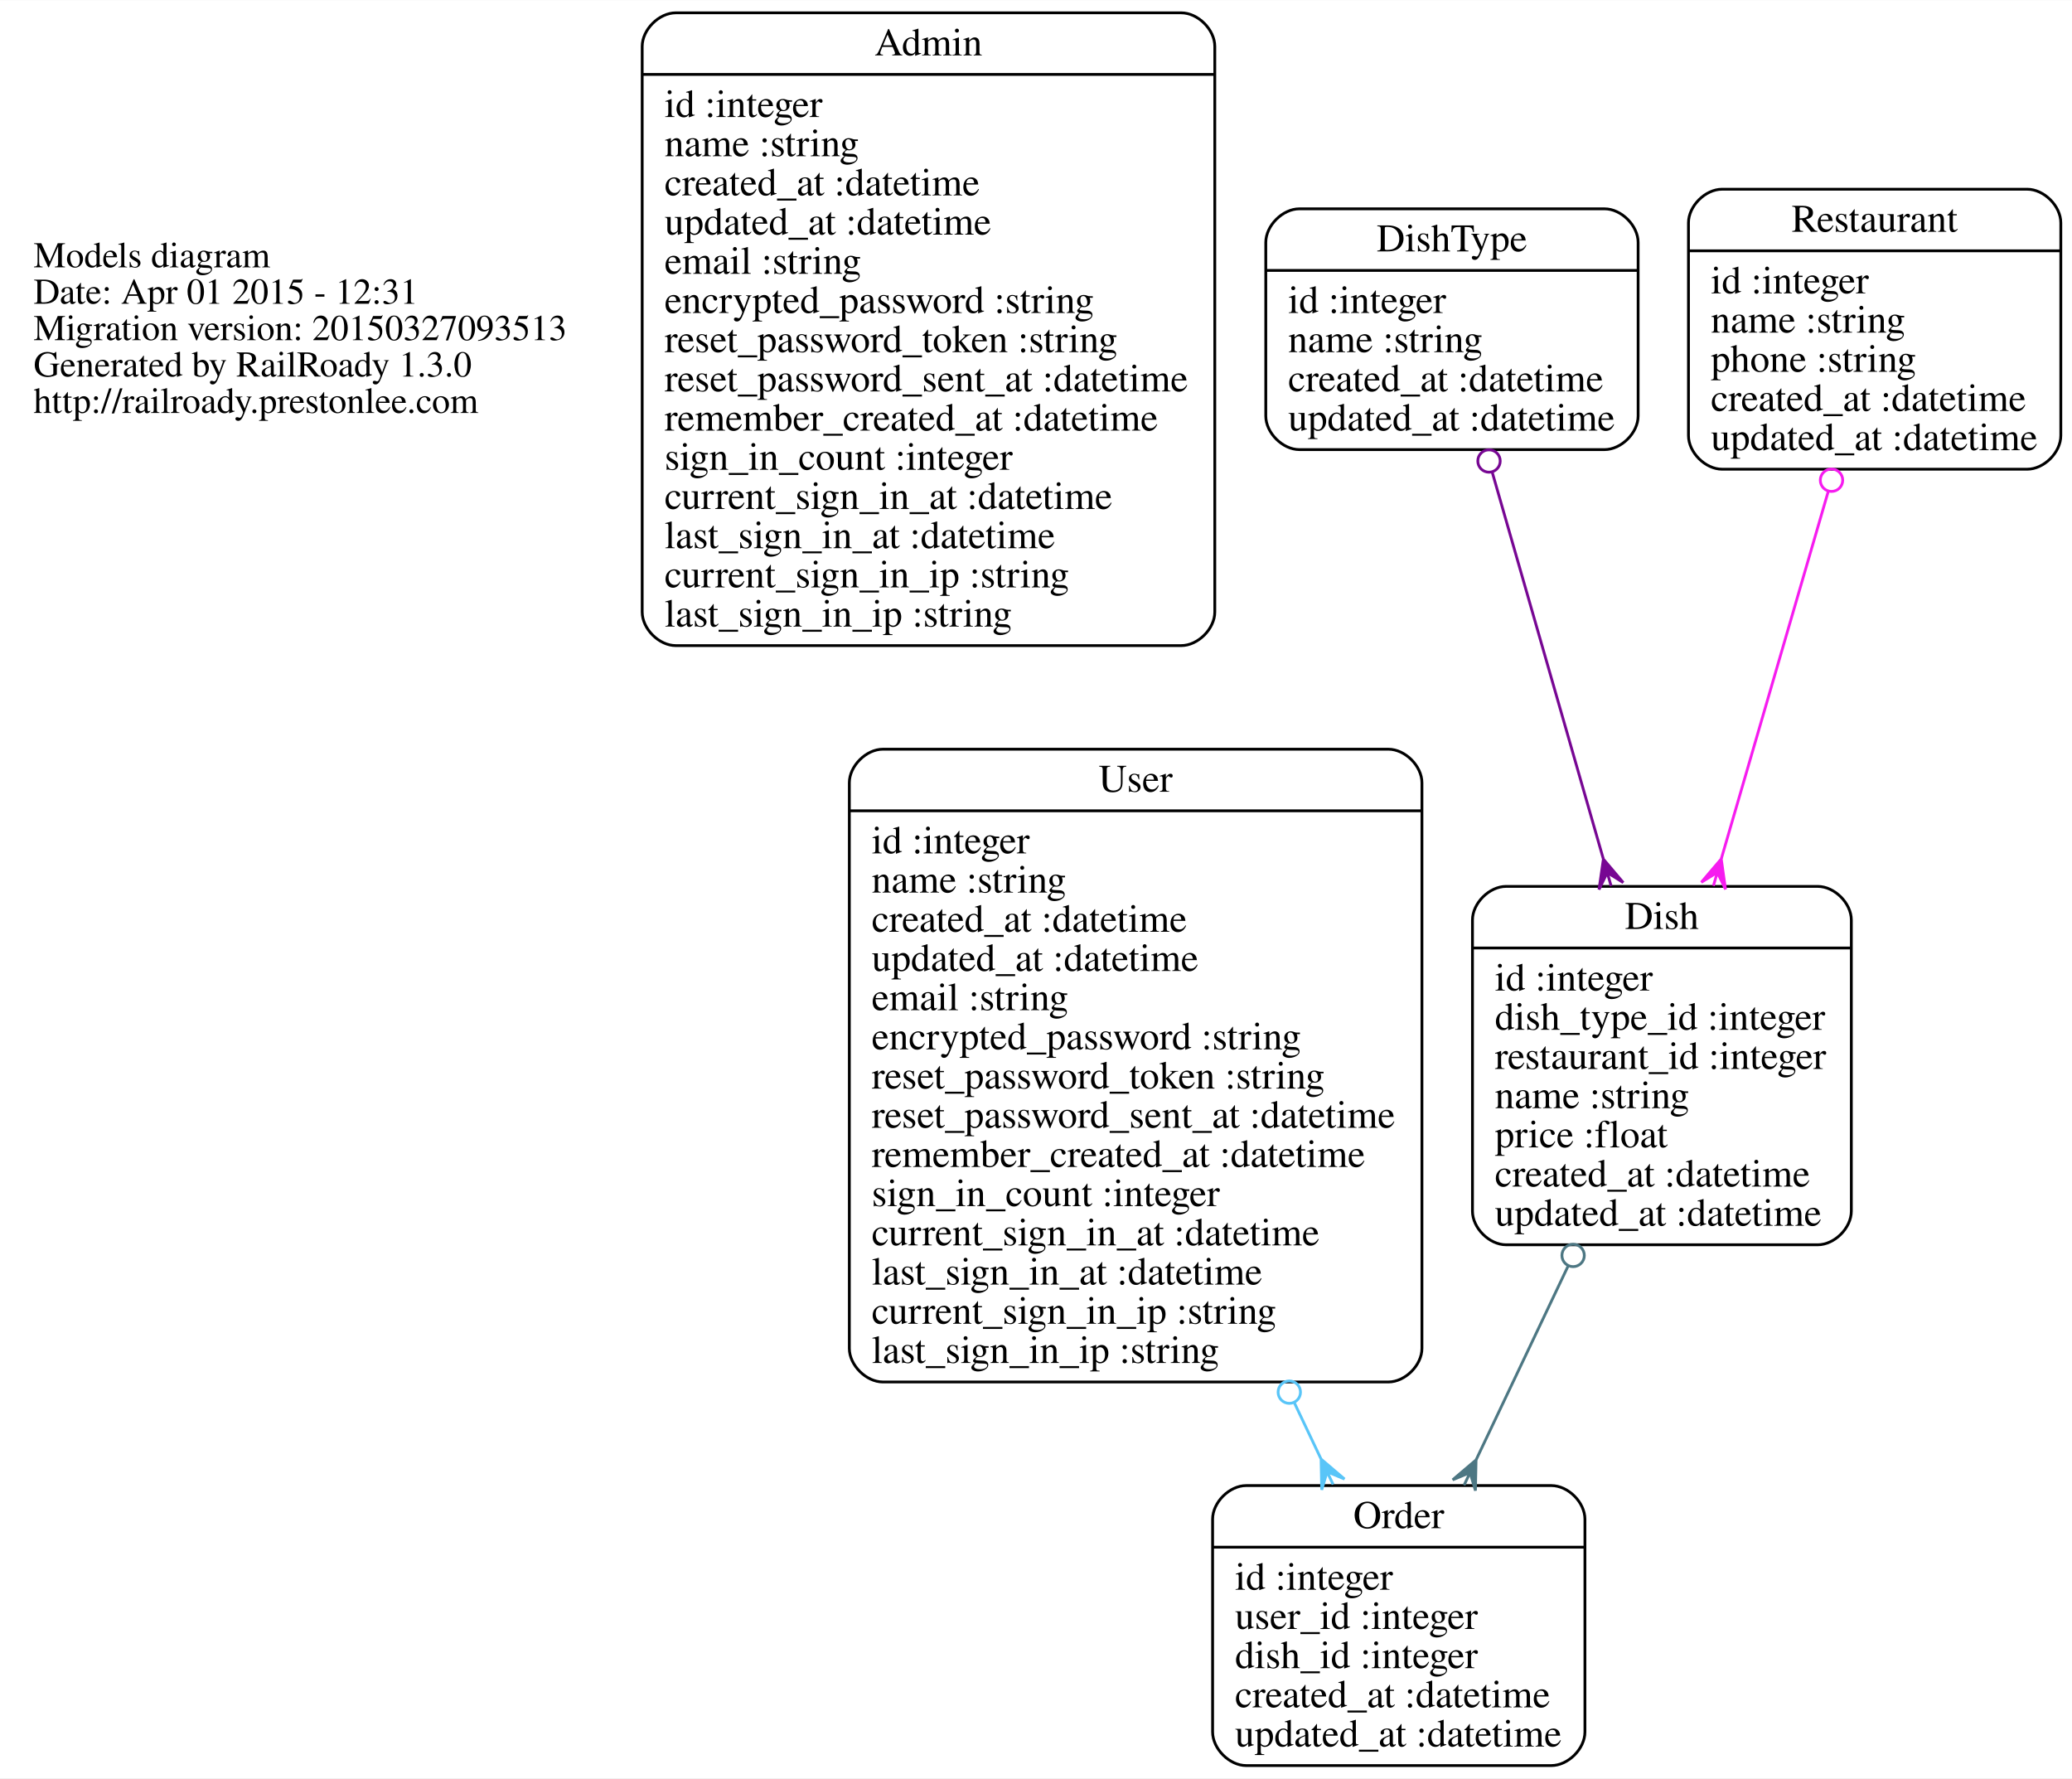
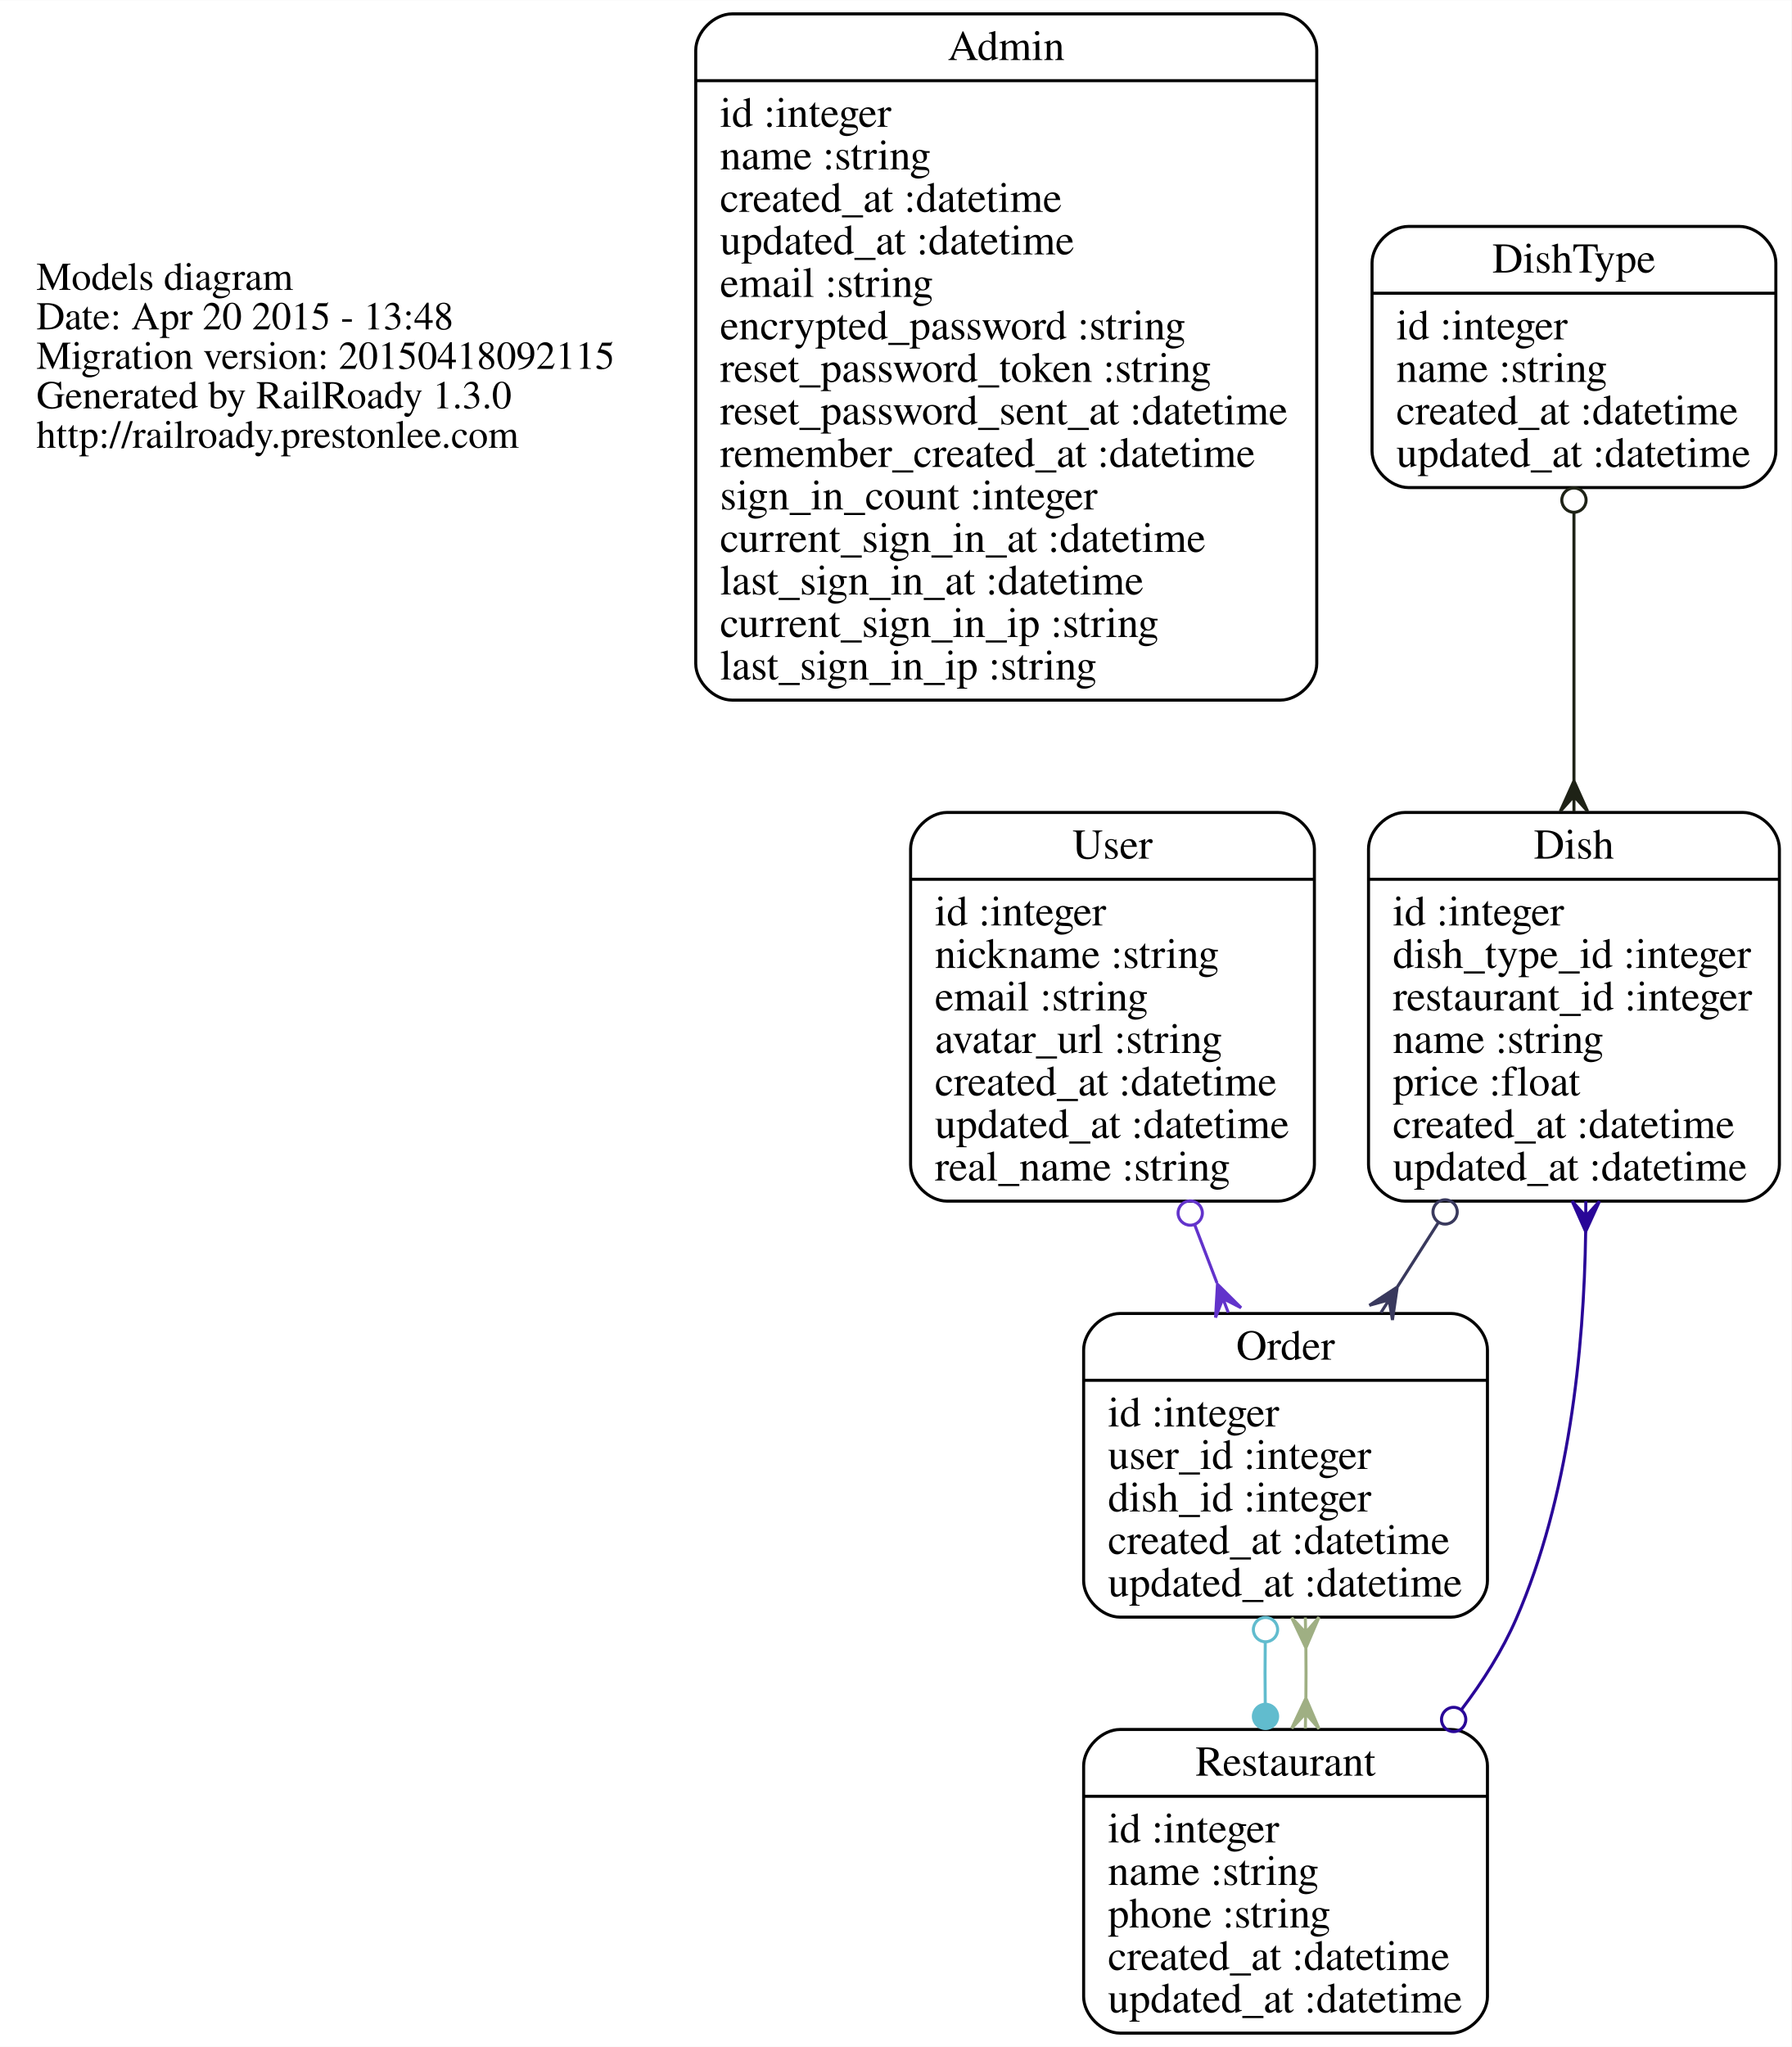
- <svg xmlns="http://www.w3.org/2000/svg" width="740pt" height="635pt" viewBox="0.00 0.00 740.19 635.00">
-   <g id="graph0" class="graph" transform="scale(1 1) rotate(0) translate(4 631)">
-     <polygon fill="white" stroke="none" points="-4,4 -4,-631 736.193,-631 736.193,4 -4,4" />
+ <svg xmlns="http://www.w3.org/2000/svg" width="590pt" height="674pt" viewBox="0.00 0.00 590.12 674.00">
+   <g id="graph0" class="graph" transform="scale(1 1) rotate(0) translate(4 670)">
+     <polygon fill="white" stroke="none" points="-4,4 -4,-670 586.121,-670 586.121,4 -4,4" />
    <g id="node1" class="node">
-       <text text-anchor="start" x="8" y="-535.6" font-family="Times,serif" font-size="13.00">Models diagram</text>
-       <text text-anchor="start" x="8" y="-522.6" font-family="Times,serif" font-size="13.00">Date: Apr 01 2015 - 12:31</text>
-       <text text-anchor="start" x="8" y="-509.6" font-family="Times,serif" font-size="13.00">Migration version: 20150327093513</text>
-       <text text-anchor="start" x="8" y="-496.6" font-family="Times,serif" font-size="13.00">Generated by RailRoady 1.3.0</text>
-       <text text-anchor="start" x="8" y="-483.6" font-family="Times,serif" font-size="13.00">http://railroady.prestonlee.com</text>
+       <text text-anchor="start" x="8" y="-574.6" font-family="Times,serif" font-size="13.00">Models diagram</text>
+       <text text-anchor="start" x="8" y="-561.6" font-family="Times,serif" font-size="13.00">Date: Apr 20 2015 - 13:48</text>
+       <text text-anchor="start" x="8" y="-548.6" font-family="Times,serif" font-size="13.00">Migration version: 20150418092115</text>
+       <text text-anchor="start" x="8" y="-535.6" font-family="Times,serif" font-size="13.00">Generated by RailRoady 1.3.0</text>
+       <text text-anchor="start" x="8" y="-522.6" font-family="Times,serif" font-size="13.00">http://railroady.prestonlee.com</text>
    </g>
    <g id="node2" class="node">
-       <path fill="none" stroke="black" d="M237.41,-400.5C237.41,-400.5 417.966,-400.5 417.966,-400.5 423.966,-400.5 429.966,-406.5 429.966,-412.5 429.966,-412.5 429.966,-614.5 429.966,-614.5 429.966,-620.5 423.966,-626.5 417.966,-626.5 417.966,-626.5 237.41,-626.5 237.41,-626.5 231.41,-626.5 225.41,-620.5 225.41,-614.5 225.41,-614.5 225.41,-412.5 225.41,-412.5 225.41,-406.5 231.41,-400.5 237.41,-400.5" />
-       <text text-anchor="middle" x="327.688" y="-611.3" font-family="Times,serif" font-size="14.00">Admin</text>
-       <polyline fill="none" stroke="black" points="225.41,-604.5 429.966,-604.5 " />
-       <text text-anchor="start" x="233.41" y="-589.3" font-family="Times,serif" font-size="14.00">id :integer</text>
-       <text text-anchor="start" x="233.41" y="-575.3" font-family="Times,serif" font-size="14.00">name :string</text>
-       <text text-anchor="start" x="233.41" y="-561.3" font-family="Times,serif" font-size="14.00">created_at :datetime</text>
-       <text text-anchor="start" x="233.41" y="-547.3" font-family="Times,serif" font-size="14.00">updated_at :datetime</text>
-       <text text-anchor="start" x="233.41" y="-533.3" font-family="Times,serif" font-size="14.00">email :string</text>
-       <text text-anchor="start" x="233.41" y="-519.3" font-family="Times,serif" font-size="14.00">encrypted_password :string</text>
-       <text text-anchor="start" x="233.41" y="-505.3" font-family="Times,serif" font-size="14.00">reset_password_token :string</text>
-       <text text-anchor="start" x="233.41" y="-491.3" font-family="Times,serif" font-size="14.00">reset_password_sent_at :datetime</text>
-       <text text-anchor="start" x="233.41" y="-477.3" font-family="Times,serif" font-size="14.00">remember_created_at :datetime</text>
-       <text text-anchor="start" x="233.41" y="-463.3" font-family="Times,serif" font-size="14.00">sign_in_count :integer</text>
-       <text text-anchor="start" x="233.41" y="-449.3" font-family="Times,serif" font-size="14.00">current_sign_in_at :datetime</text>
-       <text text-anchor="start" x="233.41" y="-435.3" font-family="Times,serif" font-size="14.00">last_sign_in_at :datetime</text>
-       <text text-anchor="start" x="233.41" y="-421.3" font-family="Times,serif" font-size="14.00">current_sign_in_ip :string</text>
-       <text text-anchor="start" x="233.41" y="-407.3" font-family="Times,serif" font-size="14.00">last_sign_in_ip :string</text>
+       <path fill="none" stroke="black" d="M237.172,-439.5C237.172,-439.5 417.728,-439.5 417.728,-439.5 423.728,-439.5 429.728,-445.5 429.728,-451.5 429.728,-451.5 429.728,-653.5 429.728,-653.5 429.728,-659.5 423.728,-665.5 417.728,-665.5 417.728,-665.5 237.172,-665.5 237.172,-665.5 231.172,-665.5 225.172,-659.5 225.172,-653.5 225.172,-653.5 225.172,-451.5 225.172,-451.5 225.172,-445.5 231.172,-439.5 237.172,-439.5" />
+       <text text-anchor="middle" x="327.45" y="-650.3" font-family="Times,serif" font-size="14.00">Admin</text>
+       <polyline fill="none" stroke="black" points="225.172,-643.5 429.728,-643.5 " />
+       <text text-anchor="start" x="233.172" y="-628.3" font-family="Times,serif" font-size="14.00">id :integer</text>
+       <text text-anchor="start" x="233.172" y="-614.3" font-family="Times,serif" font-size="14.00">name :string</text>
+       <text text-anchor="start" x="233.172" y="-600.3" font-family="Times,serif" font-size="14.00">created_at :datetime</text>
+       <text text-anchor="start" x="233.172" y="-586.3" font-family="Times,serif" font-size="14.00">updated_at :datetime</text>
+       <text text-anchor="start" x="233.172" y="-572.3" font-family="Times,serif" font-size="14.00">email :string</text>
+       <text text-anchor="start" x="233.172" y="-558.3" font-family="Times,serif" font-size="14.00">encrypted_password :string</text>
+       <text text-anchor="start" x="233.172" y="-544.3" font-family="Times,serif" font-size="14.00">reset_password_token :string</text>
+       <text text-anchor="start" x="233.172" y="-530.3" font-family="Times,serif" font-size="14.00">reset_password_sent_at :datetime</text>
+       <text text-anchor="start" x="233.172" y="-516.3" font-family="Times,serif" font-size="14.00">remember_created_at :datetime</text>
+       <text text-anchor="start" x="233.172" y="-502.3" font-family="Times,serif" font-size="14.00">sign_in_count :integer</text>
+       <text text-anchor="start" x="233.172" y="-488.3" font-family="Times,serif" font-size="14.00">current_sign_in_at :datetime</text>
+       <text text-anchor="start" x="233.172" y="-474.3" font-family="Times,serif" font-size="14.00">last_sign_in_at :datetime</text>
+       <text text-anchor="start" x="233.172" y="-460.3" font-family="Times,serif" font-size="14.00">current_sign_in_ip :string</text>
+       <text text-anchor="start" x="233.172" y="-446.3" font-family="Times,serif" font-size="14.00">last_sign_in_ip :string</text>
    </g>
    <g id="node3" class="node">
-       <path fill="none" stroke="black" d="M534.017,-186.5C534.017,-186.5 645.359,-186.5 645.359,-186.5 651.359,-186.5 657.359,-192.5 657.359,-198.5 657.359,-198.5 657.359,-302.5 657.359,-302.5 657.359,-308.5 651.359,-314.5 645.359,-314.5 645.359,-314.5 534.017,-314.5 534.017,-314.5 528.017,-314.5 522.017,-308.5 522.017,-302.5 522.017,-302.5 522.017,-198.5 522.017,-198.5 522.017,-192.5 528.017,-186.5 534.017,-186.5" />
-       <text text-anchor="middle" x="589.688" y="-299.3" font-family="Times,serif" font-size="14.00">Dish</text>
-       <polyline fill="none" stroke="black" points="522.017,-292.5 657.359,-292.5 " />
-       <text text-anchor="start" x="530.017" y="-277.3" font-family="Times,serif" font-size="14.00">id :integer</text>
-       <text text-anchor="start" x="530.017" y="-263.3" font-family="Times,serif" font-size="14.00">dish_type_id :integer</text>
-       <text text-anchor="start" x="530.017" y="-249.3" font-family="Times,serif" font-size="14.00">restaurant_id :integer</text>
-       <text text-anchor="start" x="530.017" y="-235.3" font-family="Times,serif" font-size="14.00">name :string</text>
-       <text text-anchor="start" x="530.017" y="-221.3" font-family="Times,serif" font-size="14.00">price :float</text>
-       <text text-anchor="start" x="530.017" y="-207.3" font-family="Times,serif" font-size="14.00">created_at :datetime</text>
-       <text text-anchor="start" x="530.017" y="-193.3" font-family="Times,serif" font-size="14.00">updated_at :datetime</text>
+       <path fill="none" stroke="black" d="M458.779,-274.5C458.779,-274.5 570.121,-274.5 570.121,-274.5 576.121,-274.5 582.121,-280.5 582.121,-286.5 582.121,-286.5 582.121,-390.5 582.121,-390.5 582.121,-396.5 576.121,-402.5 570.121,-402.5 570.121,-402.5 458.779,-402.5 458.779,-402.5 452.779,-402.5 446.779,-396.5 446.779,-390.5 446.779,-390.5 446.779,-286.5 446.779,-286.5 446.779,-280.5 452.779,-274.5 458.779,-274.5" />
+       <text text-anchor="middle" x="514.45" y="-387.3" font-family="Times,serif" font-size="14.00">Dish</text>
+       <polyline fill="none" stroke="black" points="446.779,-380.5 582.121,-380.5 " />
+       <text text-anchor="start" x="454.779" y="-365.3" font-family="Times,serif" font-size="14.00">id :integer</text>
+       <text text-anchor="start" x="454.779" y="-351.3" font-family="Times,serif" font-size="14.00">dish_type_id :integer</text>
+       <text text-anchor="start" x="454.779" y="-337.3" font-family="Times,serif" font-size="14.00">restaurant_id :integer</text>
+       <text text-anchor="start" x="454.779" y="-323.3" font-family="Times,serif" font-size="14.00">name :string</text>
+       <text text-anchor="start" x="454.779" y="-309.3" font-family="Times,serif" font-size="14.00">price :float</text>
+       <text text-anchor="start" x="454.779" y="-295.3" font-family="Times,serif" font-size="14.00">created_at :datetime</text>
+       <text text-anchor="start" x="454.779" y="-281.3" font-family="Times,serif" font-size="14.00">updated_at :datetime</text>
    </g>
    <g id="node5" class="node">
-       <path fill="none" stroke="black" d="M441.182,-0.5C441.182,-0.5 550.193,-0.5 550.193,-0.5 556.193,-0.5 562.193,-6.5 562.193,-12.5 562.193,-12.5 562.193,-88.5 562.193,-88.5 562.193,-94.5 556.193,-100.5 550.193,-100.5 550.193,-100.5 441.182,-100.5 441.182,-100.5 435.182,-100.5 429.182,-94.5 429.182,-88.5 429.182,-88.5 429.182,-12.5 429.182,-12.5 429.182,-6.5 435.182,-0.5 441.182,-0.5" />
-       <text text-anchor="middle" x="495.688" y="-85.3" font-family="Times,serif" font-size="14.00">Order</text>
-       <polyline fill="none" stroke="black" points="429.182,-78.5 562.193,-78.5 " />
-       <text text-anchor="start" x="437.182" y="-63.3" font-family="Times,serif" font-size="14.00">id :integer</text>
-       <text text-anchor="start" x="437.182" y="-49.3" font-family="Times,serif" font-size="14.00">user_id :integer</text>
-       <text text-anchor="start" x="437.182" y="-35.3" font-family="Times,serif" font-size="14.00">dish_id :integer</text>
-       <text text-anchor="start" x="437.182" y="-21.3" font-family="Times,serif" font-size="14.00">created_at :datetime</text>
-       <text text-anchor="start" x="437.182" y="-7.3" font-family="Times,serif" font-size="14.00">updated_at :datetime</text>
+       <path fill="none" stroke="black" d="M364.944,-137.5C364.944,-137.5 473.955,-137.5 473.955,-137.5 479.955,-137.5 485.955,-143.5 485.955,-149.5 485.955,-149.5 485.955,-225.5 485.955,-225.5 485.955,-231.5 479.955,-237.5 473.955,-237.5 473.955,-237.5 364.944,-237.5 364.944,-237.5 358.944,-237.5 352.944,-231.5 352.944,-225.5 352.944,-225.5 352.944,-149.5 352.944,-149.5 352.944,-143.5 358.944,-137.5 364.944,-137.5" />
+       <text text-anchor="middle" x="419.45" y="-222.3" font-family="Times,serif" font-size="14.00">Order</text>
+       <polyline fill="none" stroke="black" points="352.944,-215.5 485.955,-215.5 " />
+       <text text-anchor="start" x="360.944" y="-200.3" font-family="Times,serif" font-size="14.00">id :integer</text>
+       <text text-anchor="start" x="360.944" y="-186.3" font-family="Times,serif" font-size="14.00">user_id :integer</text>
+       <text text-anchor="start" x="360.944" y="-172.3" font-family="Times,serif" font-size="14.00">dish_id :integer</text>
+       <text text-anchor="start" x="360.944" y="-158.3" font-family="Times,serif" font-size="14.00">created_at :datetime</text>
+       <text text-anchor="start" x="360.944" y="-144.3" font-family="Times,serif" font-size="14.00">updated_at :datetime</text>
    </g>
    <g id="edge1" class="edge">
-       <path fill="none" stroke="#4d7783" d="M556.251,-179.069C545.469,-156.359 533.646,-131.455 523.33,-109.726" />
-       <ellipse fill="none" stroke="#4d7783" cx="557.972" cy="-182.694" rx="4" ry="4" />
-       <polygon fill="#4d7783" stroke="#4d7783" points="523.298,-109.657 523.074,-98.694 521.153,-105.14 519.009,-100.624 519.009,-100.624 519.009,-100.624 521.153,-105.14 514.944,-102.554 523.298,-109.657 523.298,-109.657" />
+       <path fill="none" stroke="#39395d" d="M469.758,-267.405C465.27,-260.365 460.748,-253.273 456.353,-246.38" />
+       <ellipse fill="none" stroke="#39395d" cx="472.011" cy="-270.938" rx="4" ry="4" />
+       <polygon fill="#39395d" stroke="#39395d" points="456.243,-246.207 454.661,-235.356 453.555,-241.991 450.867,-237.775 450.867,-237.775 450.867,-237.775 453.555,-241.991 447.073,-240.195 456.243,-246.207 456.243,-246.207" />
    </g>
    <g id="node4" class="node">
-       <path fill="none" stroke="black" d="M460.182,-470.5C460.182,-470.5 569.193,-470.5 569.193,-470.5 575.193,-470.5 581.193,-476.5 581.193,-482.5 581.193,-482.5 581.193,-544.5 581.193,-544.5 581.193,-550.5 575.193,-556.5 569.193,-556.5 569.193,-556.5 460.182,-556.5 460.182,-556.5 454.182,-556.5 448.182,-550.5 448.182,-544.5 448.182,-544.5 448.182,-482.5 448.182,-482.5 448.182,-476.5 454.182,-470.5 460.182,-470.5" />
-       <text text-anchor="middle" x="514.688" y="-541.3" font-family="Times,serif" font-size="14.00">DishType</text>
-       <polyline fill="none" stroke="black" points="448.182,-534.5 581.193,-534.5 " />
-       <text text-anchor="start" x="456.182" y="-519.3" font-family="Times,serif" font-size="14.00">id :integer</text>
-       <text text-anchor="start" x="456.182" y="-505.3" font-family="Times,serif" font-size="14.00">name :string</text>
-       <text text-anchor="start" x="456.182" y="-491.3" font-family="Times,serif" font-size="14.00">created_at :datetime</text>
-       <text text-anchor="start" x="456.182" y="-477.3" font-family="Times,serif" font-size="14.00">updated_at :datetime</text>
+       <path fill="none" stroke="black" d="M459.944,-509.5C459.944,-509.5 568.955,-509.5 568.955,-509.5 574.955,-509.5 580.955,-515.5 580.955,-521.5 580.955,-521.5 580.955,-583.5 580.955,-583.5 580.955,-589.5 574.955,-595.5 568.955,-595.5 568.955,-595.5 459.944,-595.5 459.944,-595.5 453.944,-595.5 447.944,-589.5 447.944,-583.5 447.944,-583.5 447.944,-521.5 447.944,-521.5 447.944,-515.5 453.944,-509.5 459.944,-509.5" />
+       <text text-anchor="middle" x="514.45" y="-580.3" font-family="Times,serif" font-size="14.00">DishType</text>
+       <polyline fill="none" stroke="black" points="447.944,-573.5 580.955,-573.5 " />
+       <text text-anchor="start" x="455.944" y="-558.3" font-family="Times,serif" font-size="14.00">id :integer</text>
+       <text text-anchor="start" x="455.944" y="-544.3" font-family="Times,serif" font-size="14.00">name :string</text>
+       <text text-anchor="start" x="455.944" y="-530.3" font-family="Times,serif" font-size="14.00">created_at :datetime</text>
+       <text text-anchor="start" x="455.944" y="-516.3" font-family="Times,serif" font-size="14.00">updated_at :datetime</text>
    </g>
    <g id="edge2" class="edge">
-       <path fill="none" stroke="#770793" d="M529.091,-462.378C540.329,-423.268 556.101,-368.383 568.737,-324.41" />
-       <ellipse fill="none" stroke="#770793" cx="527.926" cy="-466.431" rx="4" ry="4" />
-       <polygon fill="#770793" stroke="#770793" points="568.785,-324.242 575.872,-315.874 570.166,-319.437 571.547,-314.631 571.547,-314.631 571.547,-314.631 570.166,-319.437 567.222,-313.389 568.785,-324.242 568.785,-324.242" />
+       <path fill="none" stroke="#1e2216" d="M514.45,-501.281C514.45,-474.937 514.45,-442.166 514.45,-413.022" />
+       <ellipse fill="none" stroke="#1e2216" cx="514.45" cy="-505.362" rx="4" ry="4" />
+       <polygon fill="#1e2216" stroke="#1e2216" points="514.45,-412.88 518.95,-402.88 514.45,-407.88 514.45,-402.88 514.45,-402.88 514.45,-402.88 514.45,-407.88 509.95,-402.88 514.45,-412.88 514.45,-412.88" />
    </g>
    <g id="node6" class="node">
-       <path fill="none" stroke="black" d="M611.182,-463.5C611.182,-463.5 720.193,-463.5 720.193,-463.5 726.193,-463.5 732.193,-469.5 732.193,-475.5 732.193,-475.5 732.193,-551.5 732.193,-551.5 732.193,-557.5 726.193,-563.5 720.193,-563.5 720.193,-563.5 611.182,-563.5 611.182,-563.5 605.182,-563.5 599.182,-557.5 599.182,-551.5 599.182,-551.5 599.182,-475.5 599.182,-475.5 599.182,-469.5 605.182,-463.5 611.182,-463.5" />
-       <text text-anchor="middle" x="665.688" y="-548.3" font-family="Times,serif" font-size="14.00">Restaurant</text>
-       <polyline fill="none" stroke="black" points="599.182,-541.5 732.193,-541.5 " />
-       <text text-anchor="start" x="607.182" y="-526.3" font-family="Times,serif" font-size="14.00">id :integer</text>
-       <text text-anchor="start" x="607.182" y="-512.3" font-family="Times,serif" font-size="14.00">name :string</text>
-       <text text-anchor="start" x="607.182" y="-498.3" font-family="Times,serif" font-size="14.00">phone :string</text>
-       <text text-anchor="start" x="607.182" y="-484.3" font-family="Times,serif" font-size="14.00">created_at :datetime</text>
-       <text text-anchor="start" x="607.182" y="-470.3" font-family="Times,serif" font-size="14.00">updated_at :datetime</text>
+       <path fill="none" stroke="black" d="M364.944,-0.5C364.944,-0.5 473.955,-0.5 473.955,-0.5 479.955,-0.5 485.955,-6.5 485.955,-12.5 485.955,-12.5 485.955,-88.5 485.955,-88.5 485.955,-94.5 479.955,-100.5 473.955,-100.5 473.955,-100.5 364.944,-100.5 364.944,-100.5 358.944,-100.5 352.944,-94.5 352.944,-88.5 352.944,-88.5 352.944,-12.5 352.944,-12.5 352.944,-6.5 358.944,-0.5 364.944,-0.5" />
+       <text text-anchor="middle" x="419.45" y="-85.3" font-family="Times,serif" font-size="14.00">Restaurant</text>
+       <polyline fill="none" stroke="black" points="352.944,-78.5 485.955,-78.5 " />
+       <text text-anchor="start" x="360.944" y="-63.3" font-family="Times,serif" font-size="14.00">id :integer</text>
+       <text text-anchor="start" x="360.944" y="-49.3" font-family="Times,serif" font-size="14.00">name :string</text>
+       <text text-anchor="start" x="360.944" y="-35.3" font-family="Times,serif" font-size="14.00">phone :string</text>
+       <text text-anchor="start" x="360.944" y="-21.3" font-family="Times,serif" font-size="14.00">created_at :datetime</text>
+       <text text-anchor="start" x="360.944" y="-7.3" font-family="Times,serif" font-size="14.00">updated_at :datetime</text>
    </g>
    <g id="edge3" class="edge">
-       <path fill="none" stroke="#f61cef" d="M649.109,-455.564C637.905,-417.089 623.013,-365.945 610.939,-324.483" />
-       <ellipse fill="none" stroke="#f61cef" cx="650.274" cy="-459.567" rx="4" ry="4" />
-       <polygon fill="#f61cef" stroke="#f61cef" points="610.889,-324.311 612.414,-313.451 609.491,-319.51 608.094,-314.709 608.094,-314.709 608.094,-314.709 609.491,-319.51 603.773,-315.968 610.889,-324.311 610.889,-324.311" />
+       <path fill="none" stroke="#61bcce" d="M412.768,-129.176C412.678,-122.54 412.677,-115.77 412.764,-109.13" />
+       <ellipse fill="none" stroke="#61bcce" cx="412.85" cy="-133.381" rx="4" ry="4" />
+       <ellipse fill="#61bcce" stroke="#61bcce" cx="412.846" cy="-104.809" rx="4" ry="4" />
+     </g>
+     <g id="edge4" class="edge">
+       <path fill="none" stroke="#290698" d="M477.379,-107.02C484.506,-116.383 490.877,-126.495 495.45,-137 512.781,-176.814 517.768,-225.184 518.309,-264.44" />
+       <ellipse fill="none" stroke="#290698" cx="474.823" cy="-103.797" rx="4" ry="4" />
+       <polygon fill="#290698" stroke="#290698" points="518.309,-264.472 513.855,-274.493 518.332,-269.472 518.355,-274.472 518.355,-274.472 518.355,-274.472 518.332,-269.472 522.855,-274.452 518.309,-264.472 518.309,-264.472" />
+     </g>
+     <g id="edge5" class="edge">
+       <path fill="none" stroke="#9faf83" d="M426.157,-111.007C426.214,-116.372 426.214,-121.806 426.156,-127.17" />
+       <polygon fill="#9faf83" stroke="#9faf83" points="426.154,-110.808 430.476,-100.73 426.066,-105.809 425.977,-100.81 425.977,-100.81 425.977,-100.81 426.066,-105.809 421.478,-100.889 426.154,-110.808 426.154,-110.808" />
+       <polygon fill="#9faf83" stroke="#9faf83" points="426.152,-127.382 421.473,-137.299 426.062,-132.381 425.972,-137.38 425.972,-137.38 425.972,-137.38 426.062,-132.381 430.471,-137.461 426.152,-127.382 426.152,-127.382" />
    </g>
    <g id="node7" class="node">
-       <path fill="none" stroke="black" d="M311.41,-137.5C311.41,-137.5 491.966,-137.5 491.966,-137.5 497.966,-137.5 503.966,-143.5 503.966,-149.5 503.966,-149.5 503.966,-351.5 503.966,-351.5 503.966,-357.5 497.966,-363.5 491.966,-363.5 491.966,-363.5 311.41,-363.5 311.41,-363.5 305.41,-363.5 299.41,-357.5 299.41,-351.5 299.41,-351.5 299.41,-149.5 299.41,-149.5 299.41,-143.5 305.41,-137.5 311.41,-137.5" />
-       <text text-anchor="middle" x="401.688" y="-348.3" font-family="Times,serif" font-size="14.00">User</text>
-       <polyline fill="none" stroke="black" points="299.41,-341.5 503.966,-341.5 " />
-       <text text-anchor="start" x="307.41" y="-326.3" font-family="Times,serif" font-size="14.00">id :integer</text>
-       <text text-anchor="start" x="307.41" y="-312.3" font-family="Times,serif" font-size="14.00">name :string</text>
-       <text text-anchor="start" x="307.41" y="-298.3" font-family="Times,serif" font-size="14.00">created_at :datetime</text>
-       <text text-anchor="start" x="307.41" y="-284.3" font-family="Times,serif" font-size="14.00">updated_at :datetime</text>
-       <text text-anchor="start" x="307.41" y="-270.3" font-family="Times,serif" font-size="14.00">email :string</text>
-       <text text-anchor="start" x="307.41" y="-256.3" font-family="Times,serif" font-size="14.00">encrypted_password :string</text>
-       <text text-anchor="start" x="307.41" y="-242.3" font-family="Times,serif" font-size="14.00">reset_password_token :string</text>
-       <text text-anchor="start" x="307.41" y="-228.3" font-family="Times,serif" font-size="14.00">reset_password_sent_at :datetime</text>
-       <text text-anchor="start" x="307.41" y="-214.3" font-family="Times,serif" font-size="14.00">remember_created_at :datetime</text>
-       <text text-anchor="start" x="307.41" y="-200.3" font-family="Times,serif" font-size="14.00">sign_in_count :integer</text>
-       <text text-anchor="start" x="307.41" y="-186.3" font-family="Times,serif" font-size="14.00">current_sign_in_at :datetime</text>
-       <text text-anchor="start" x="307.41" y="-172.3" font-family="Times,serif" font-size="14.00">last_sign_in_at :datetime</text>
-       <text text-anchor="start" x="307.41" y="-158.3" font-family="Times,serif" font-size="14.00">current_sign_in_ip :string</text>
-       <text text-anchor="start" x="307.41" y="-144.3" font-family="Times,serif" font-size="14.00">last_sign_in_ip :string</text>
+       <path fill="none" stroke="black" d="M307.944,-274.5C307.944,-274.5 416.955,-274.5 416.955,-274.5 422.955,-274.5 428.955,-280.5 428.955,-286.5 428.955,-286.5 428.955,-390.5 428.955,-390.5 428.955,-396.5 422.955,-402.5 416.955,-402.5 416.955,-402.5 307.944,-402.5 307.944,-402.5 301.944,-402.5 295.944,-396.5 295.944,-390.5 295.944,-390.5 295.944,-286.5 295.944,-286.5 295.944,-280.5 301.944,-274.5 307.944,-274.5" />
+       <text text-anchor="middle" x="362.45" y="-387.3" font-family="Times,serif" font-size="14.00">User</text>
+       <polyline fill="none" stroke="black" points="295.944,-380.5 428.955,-380.5 " />
+       <text text-anchor="start" x="303.944" y="-365.3" font-family="Times,serif" font-size="14.00">id :integer</text>
+       <text text-anchor="start" x="303.944" y="-351.3" font-family="Times,serif" font-size="14.00">nickname :string</text>
+       <text text-anchor="start" x="303.944" y="-337.3" font-family="Times,serif" font-size="14.00">email :string</text>
+       <text text-anchor="start" x="303.944" y="-323.3" font-family="Times,serif" font-size="14.00">avatar_url :string</text>
+       <text text-anchor="start" x="303.944" y="-309.3" font-family="Times,serif" font-size="14.00">created_at :datetime</text>
+       <text text-anchor="start" x="303.944" y="-295.3" font-family="Times,serif" font-size="14.00">updated_at :datetime</text>
+       <text text-anchor="start" x="303.944" y="-281.3" font-family="Times,serif" font-size="14.00">real_name :string</text>
    </g>
-     <g id="edge4" class="edge">
-       <path fill="none" stroke="#59c5f8" d="M458.403,-130.037C461.644,-123.21 464.82,-116.519 467.867,-110.101" />
-       <ellipse fill="none" stroke="#59c5f8" cx="456.584" cy="-133.868" rx="4" ry="4" />
-       <polygon fill="#59c5f8" stroke="#59c5f8" points="467.942,-109.944 476.296,-102.84 470.086,-105.427 472.23,-100.91 472.23,-100.91 472.23,-100.91 470.086,-105.427 468.165,-98.98 467.942,-109.944 467.942,-109.944" />
+     <g id="edge6" class="edge">
+       <path fill="none" stroke="#6233cb" d="M389.486,-266.827C391.952,-260.381 394.433,-253.896 396.854,-247.566" />
+       <ellipse fill="none" stroke="#6233cb" cx="388.052" cy="-270.575" rx="4" ry="4" />
+       <polygon fill="#6233cb" stroke="#6233cb" points="397.026,-247.115 404.802,-239.383 398.813,-242.445 400.599,-237.775 400.599,-237.775 400.599,-237.775 398.813,-242.445 396.396,-236.168 397.026,-247.115 397.026,-247.115" />
    </g>
  </g>
</svg>
